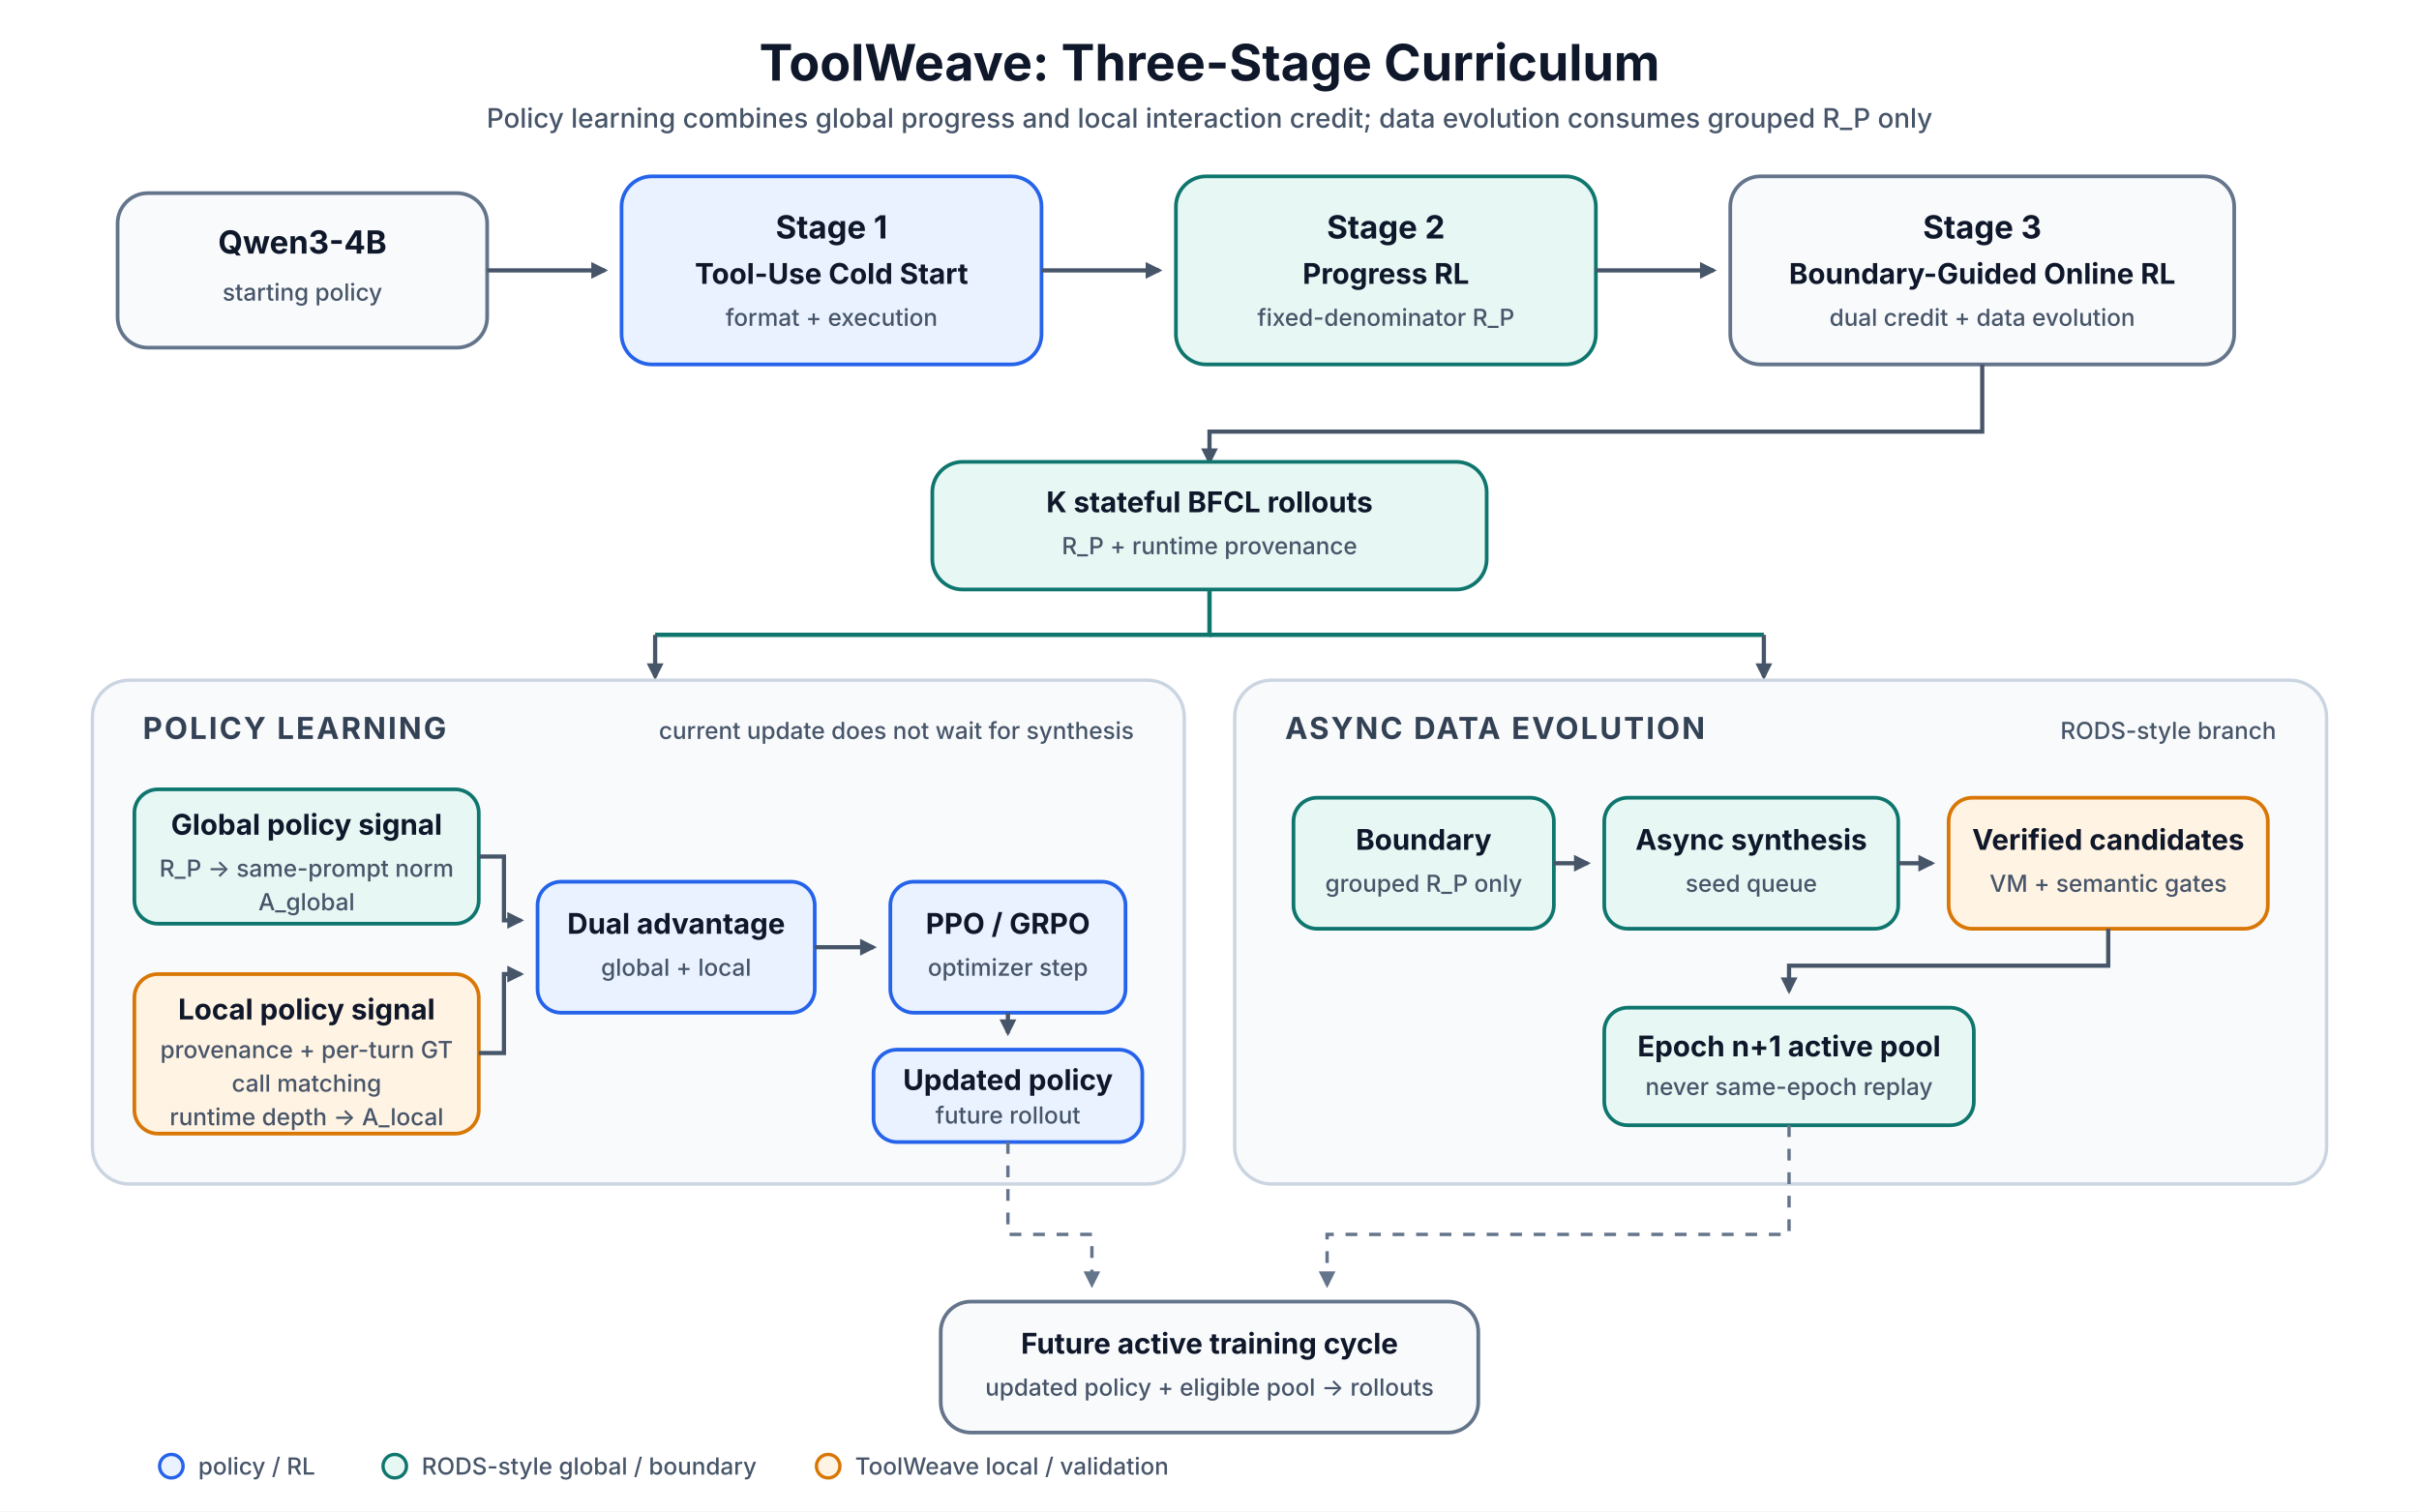
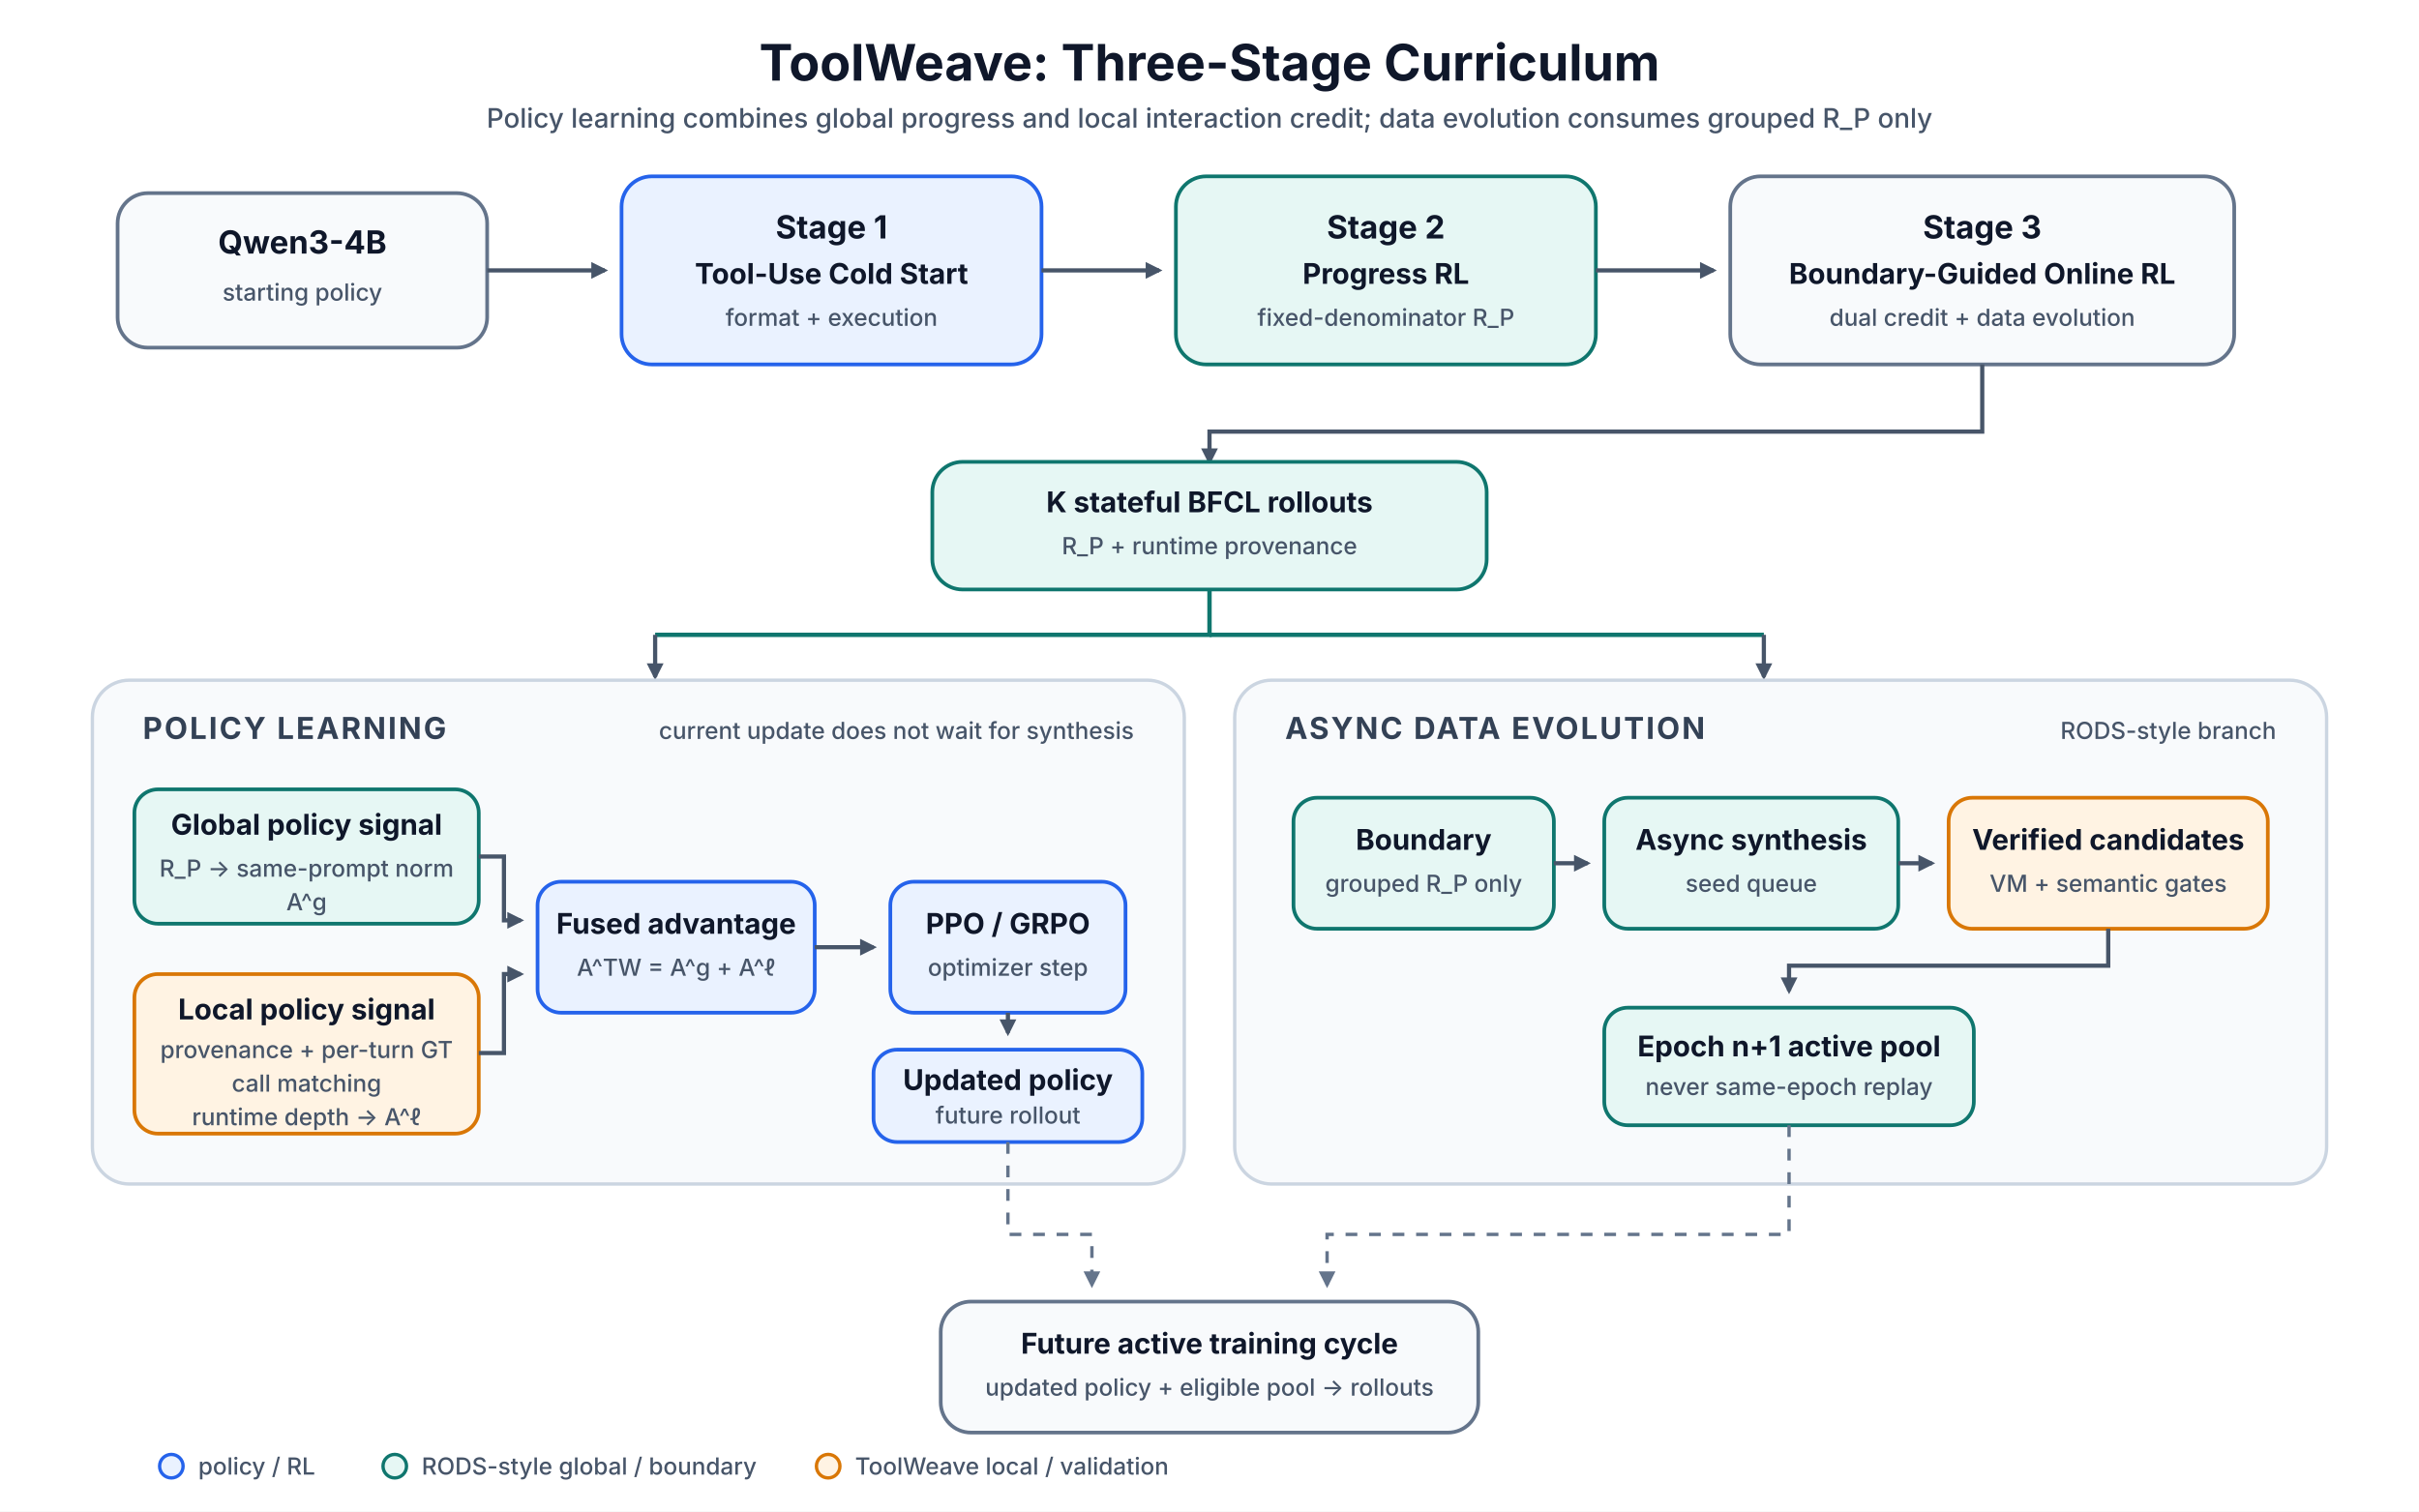
<svg xmlns="http://www.w3.org/2000/svg" width="1440" height="900" viewBox="0 0 1440 900" role="img" aria-labelledby="title desc">
  <defs>
    <style>
      .bg { fill: #ffffff; }
      .panel { fill: #f8fafc; stroke: #cbd5e1; stroke-width: 2; }
      .neutral { fill: #f8fafc; stroke: #64748b; stroke-width: 2.2; }
      .policy { fill: #eaf2ff; stroke: #2563eb; stroke-width: 2.2; }
      .rods { fill: #e6f7f4; stroke: #0f766e; stroke-width: 2.2; }
      .toolweave { fill: #fff3e3; stroke: #d97706; stroke-width: 2.2; }
      .title { font-family: Inter, Arial, sans-serif; font-size: 30px; font-weight: 700; fill: #0f172a; }
      .subtitle { font-family: Inter, Arial, sans-serif; font-size: 16px; font-weight: 500; fill: #475569; }
      .stage { font-family: Inter, Arial, sans-serif; font-size: 19px; font-weight: 700; fill: #0f172a; }
      .label { font-family: Inter, Arial, sans-serif; font-size: 17px; font-weight: 650; fill: #0f172a; }
      .small { font-family: Inter, Arial, sans-serif; font-size: 14px; font-weight: 500; fill: #475569; }
      .lane { font-family: Inter, Arial, sans-serif; font-size: 18px; font-weight: 750; letter-spacing: 1.2px; fill: #334155; }
      .arrow { fill: none; stroke: #475569; stroke-width: 2.5; marker-end: url(#arrow); }
      .branch { fill: none; stroke: #0f766e; stroke-width: 2.6; }
      .dash { fill: none; stroke: #64748b; stroke-width: 2; stroke-dasharray: 7 7; marker-end: url(#arrowSoft); }
    </style>
    <marker id="arrow" viewBox="0 0 10 10" markerWidth="10" markerHeight="10" refX="8" refY="5" orient="auto" markerUnits="userSpaceOnUse">
      <path d="M0,0 L10,5 L0,10 Z" fill="#475569" />
    </marker>
    <marker id="arrowSoft" viewBox="0 0 10 10" markerWidth="10" markerHeight="10" refX="8" refY="5" orient="auto" markerUnits="userSpaceOnUse">
      <path d="M0,0 L10,5 L0,10 Z" fill="#64748b" />
    </marker>
  </defs>
  <rect class="bg" x="0" y="0" width="1440" height="900" />
  <text class="title" x="720" y="48" text-anchor="middle">ToolWeave: Three-Stage Curriculum</text>
  <text class="subtitle" x="720" y="76" text-anchor="middle">Policy learning combines global progress and local interaction credit; data evolution consumes grouped R_P only</text>
  <rect class="neutral" x="70" y="115" rx="18" ry="18" width="220" height="92" />
  <text class="stage" x="180" y="151" text-anchor="middle">Qwen3-4B</text>
  <text class="small" x="180" y="179" text-anchor="middle">starting policy</text>
  <rect class="policy" x="370" y="105" rx="18" ry="18" width="250" height="112" />
  <text class="stage" x="495" y="142" text-anchor="middle">Stage 1</text>
  <text class="label" x="495" y="169" text-anchor="middle">Tool-Use Cold Start</text>
  <text class="small" x="495" y="194" text-anchor="middle">format + execution</text>
  <rect class="rods" x="700" y="105" rx="18" ry="18" width="250" height="112" />
  <text class="stage" x="825" y="142" text-anchor="middle">Stage 2</text>
  <text class="label" x="825" y="169" text-anchor="middle">Progress RL</text>
  <text class="small" x="825" y="194" text-anchor="middle">fixed-denominator R_P</text>
  <rect class="neutral" x="1030" y="105" rx="18" ry="18" width="300" height="112" />
  <text class="stage" x="1180" y="142" text-anchor="middle">Stage 3</text>
  <text class="label" x="1180" y="169" text-anchor="middle">Boundary-Guided Online RL</text>
  <text class="small" x="1180" y="194" text-anchor="middle">dual credit + data evolution</text>
  <path class="arrow" d="M290 161 H360" />
  <path class="arrow" d="M620 161 H690" />
  <path class="arrow" d="M950 161 H1020" />
  <path class="arrow" d="M1180 217 V257 H720 V275" />
  <rect class="rods" x="555" y="275" rx="18" ry="18" width="330" height="76" />
  <text class="label" x="720" y="305" text-anchor="middle">K stateful BFCL rollouts</text>
  <text class="small" x="720" y="330" text-anchor="middle">R_P + runtime provenance</text>
  <path class="branch" d="M720 351 V378 H390" />
  <path class="branch" d="M720 378 H1050" />
  <path class="arrow" d="M390 378 V403" />
  <path class="arrow" d="M1050 378 V403" />
  <rect class="panel" x="55" y="405" rx="22" ry="22" width="650" height="300" />
  <text class="lane" x="85" y="440">POLICY LEARNING</text>
  <text class="small" x="675" y="440" text-anchor="end">current update does not wait for synthesis</text>
  <rect class="rods" x="80" y="470" rx="14" ry="14" width="205" height="80" />
  <text class="label" x="182.5" y="497" text-anchor="middle">Global policy signal</text>
  <text class="small" x="182.5" y="522" text-anchor="middle">R_P → same-prompt norm</text>
-   <text class="small" x="182.5" y="542" text-anchor="middle">A_global</text>
+   <text class="small" x="182.5" y="542" text-anchor="middle">A^g</text>
  <rect class="toolweave" x="80" y="580" rx="14" ry="14" width="205" height="95" />
  <text class="label" x="182.5" y="607" text-anchor="middle">Local policy signal</text>
  <text class="small" x="182.5" y="630" text-anchor="middle">provenance + per-turn GT</text>
  <text class="small" x="182.5" y="650" text-anchor="middle">call matching</text>
-   <text class="small" x="182.5" y="670" text-anchor="middle">runtime depth → A_local</text>
+   <text class="small" x="182.5" y="670" text-anchor="middle">runtime depth → A^ℓ</text>
  <rect class="policy" x="320" y="525" rx="14" ry="14" width="165" height="78" />
-   <text class="label" x="402.5" y="556" text-anchor="middle">Dual advantage</text>
-   <text class="small" x="402.5" y="581" text-anchor="middle">global + local</text>
+   <text class="label" x="402.5" y="556" text-anchor="middle">Fused advantage</text>
+   <text class="small" x="402.5" y="581" text-anchor="middle">A^TW = A^g + A^ℓ</text>
  <path class="arrow" d="M285 510 H300 V548 H310" />
  <path class="arrow" d="M285 627 H300 V580 H310" />
  <rect class="policy" x="530" y="525" rx="14" ry="14" width="140" height="78" />
  <text class="label" x="600" y="556" text-anchor="middle">PPO / GRPO</text>
  <text class="small" x="600" y="581" text-anchor="middle">optimizer step</text>
  <path class="arrow" d="M485 564 H520" />
  <rect class="policy" x="520" y="625" rx="14" ry="14" width="160" height="55" />
  <text class="label" x="600" y="649" text-anchor="middle">Updated policy</text>
  <text class="small" x="600" y="669" text-anchor="middle">future rollout</text>
  <path class="arrow" d="M600 603 V615" />
  <rect class="panel" x="735" y="405" rx="22" ry="22" width="650" height="300" />
  <text class="lane" x="765" y="440">ASYNC DATA EVOLUTION</text>
  <text class="small" x="1355" y="440" text-anchor="end">RODS-style branch</text>
  <rect class="rods" x="770" y="475" rx="14" ry="14" width="155" height="78" />
  <text class="label" x="847.5" y="506" text-anchor="middle">Boundary</text>
  <text class="small" x="847.5" y="531" text-anchor="middle">grouped R_P only</text>
  <rect class="rods" x="955" y="475" rx="14" ry="14" width="175" height="78" />
  <text class="label" x="1042.5" y="506" text-anchor="middle">Async synthesis</text>
  <text class="small" x="1042.5" y="531" text-anchor="middle">seed queue</text>
  <rect class="toolweave" x="1160" y="475" rx="14" ry="14" width="190" height="78" />
  <text class="label" x="1255" y="506" text-anchor="middle">Verified candidates</text>
  <text class="small" x="1255" y="531" text-anchor="middle">VM + semantic gates</text>
  <path class="arrow" d="M925 514 H945" />
  <path class="arrow" d="M1130 514 H1150" />
  <rect class="rods" x="955" y="600" rx="14" ry="14" width="220" height="70" />
  <text class="label" x="1065" y="629" text-anchor="middle">Epoch n+1 active pool</text>
  <text class="small" x="1065" y="652" text-anchor="middle">never same-epoch replay</text>
  <path class="arrow" d="M1255 553 V575 H1065 V590" />
  <rect class="neutral" x="560" y="775" rx="18" ry="18" width="320" height="78" />
  <text class="label" x="720" y="806" text-anchor="middle">Future active training cycle</text>
  <text class="small" x="720" y="831" text-anchor="middle">updated policy + eligible pool → rollouts</text>
  <path class="dash" d="M600 680 V735 H650 V765" />
  <path class="dash" d="M1065 670 V735 H790 V765" />
  <circle cx="102" cy="873" r="7" fill="#eaf2ff" stroke="#2563eb" stroke-width="2" />
  <text class="small" x="118" y="878">policy / RL</text>
  <circle cx="235" cy="873" r="7" fill="#e6f7f4" stroke="#0f766e" stroke-width="2" />
  <text class="small" x="251" y="878">RODS-style global / boundary</text>
  <circle cx="493" cy="873" r="7" fill="#fff3e3" stroke="#d97706" stroke-width="2" />
  <text class="small" x="509" y="878">ToolWeave local / validation</text>
</svg>
